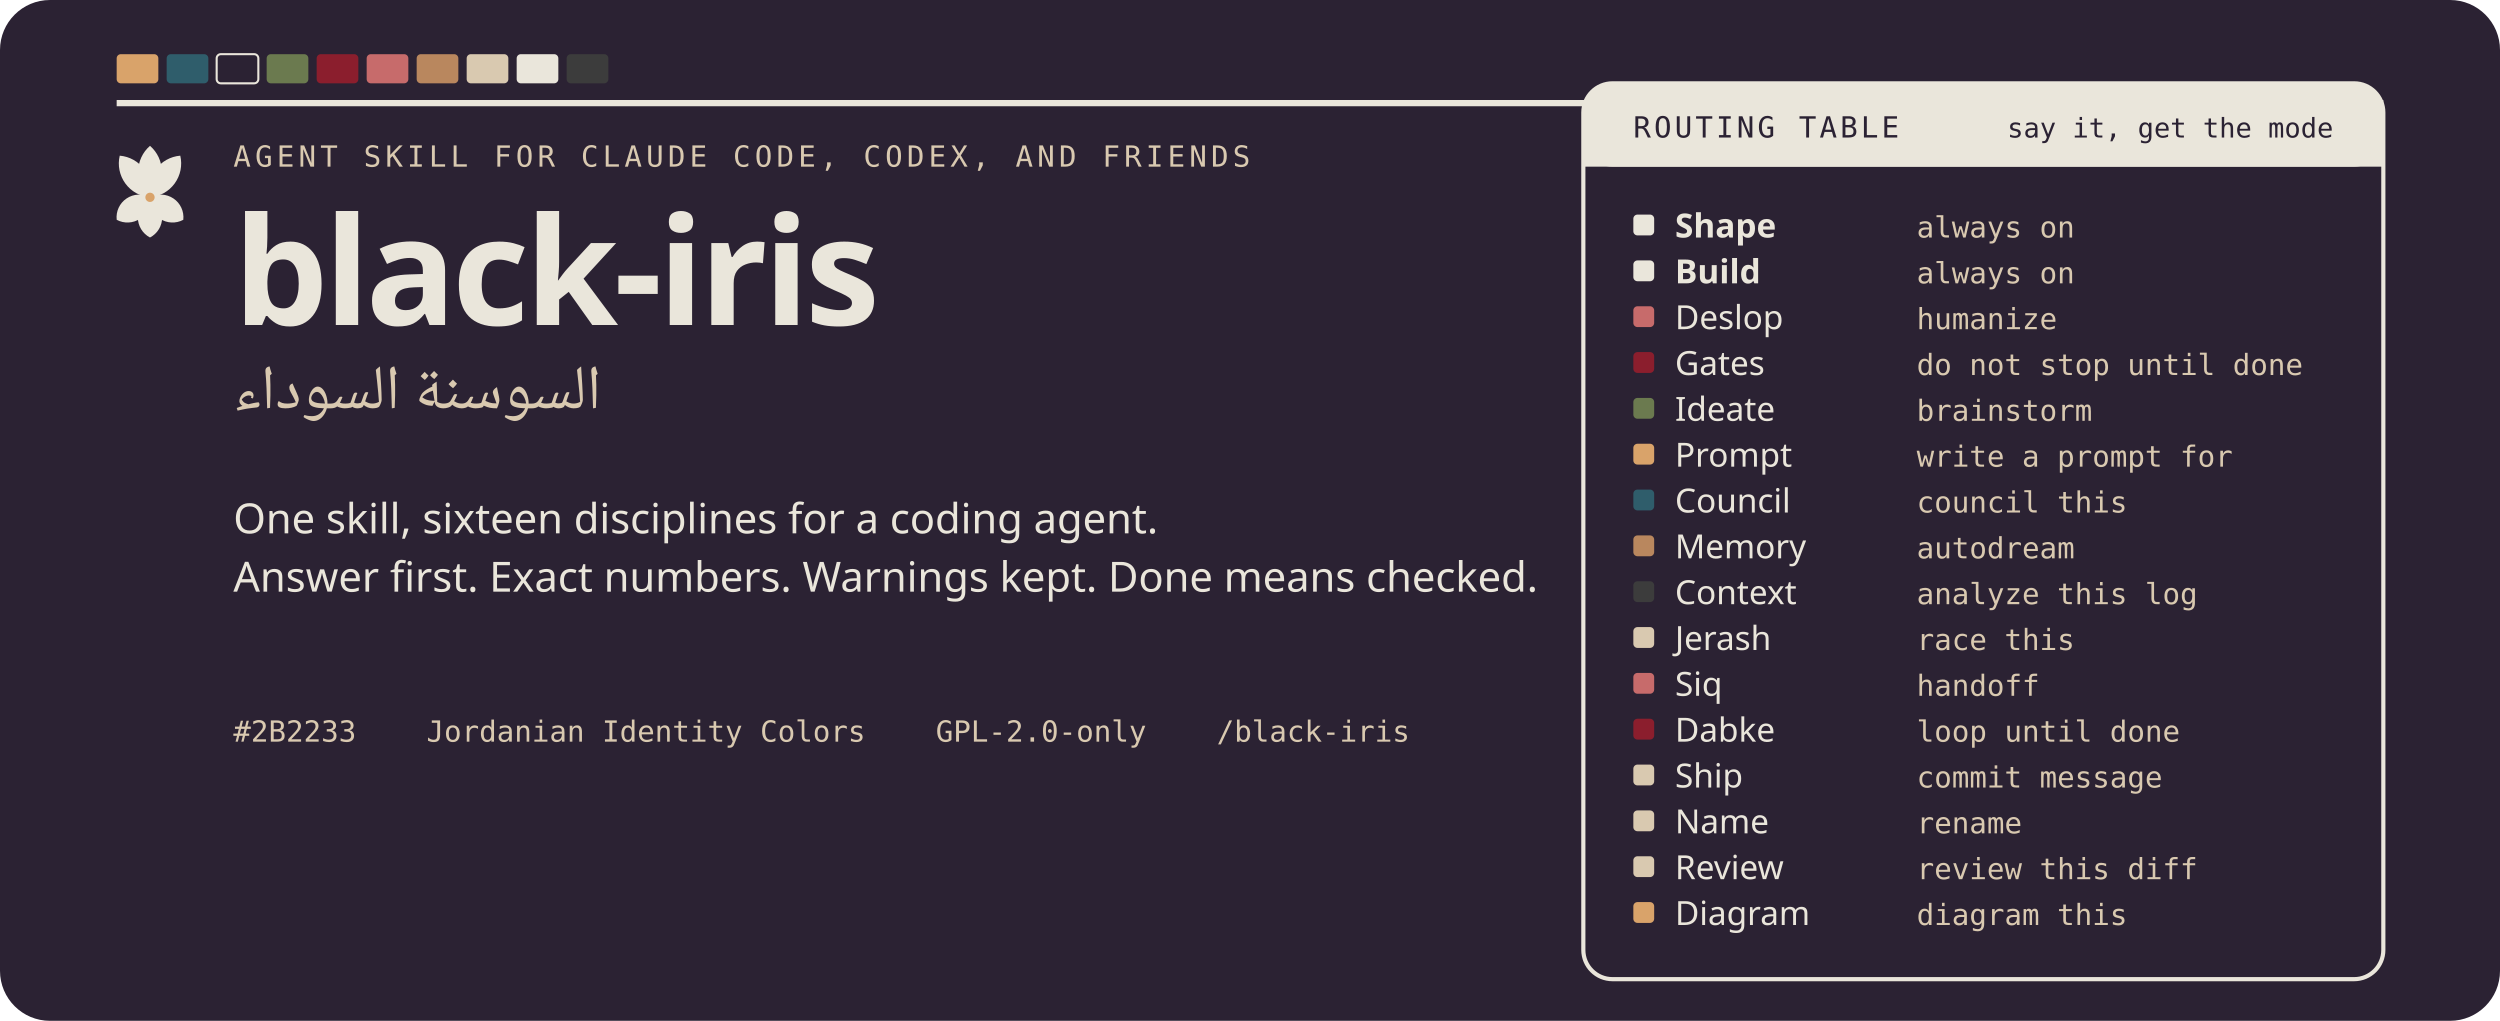
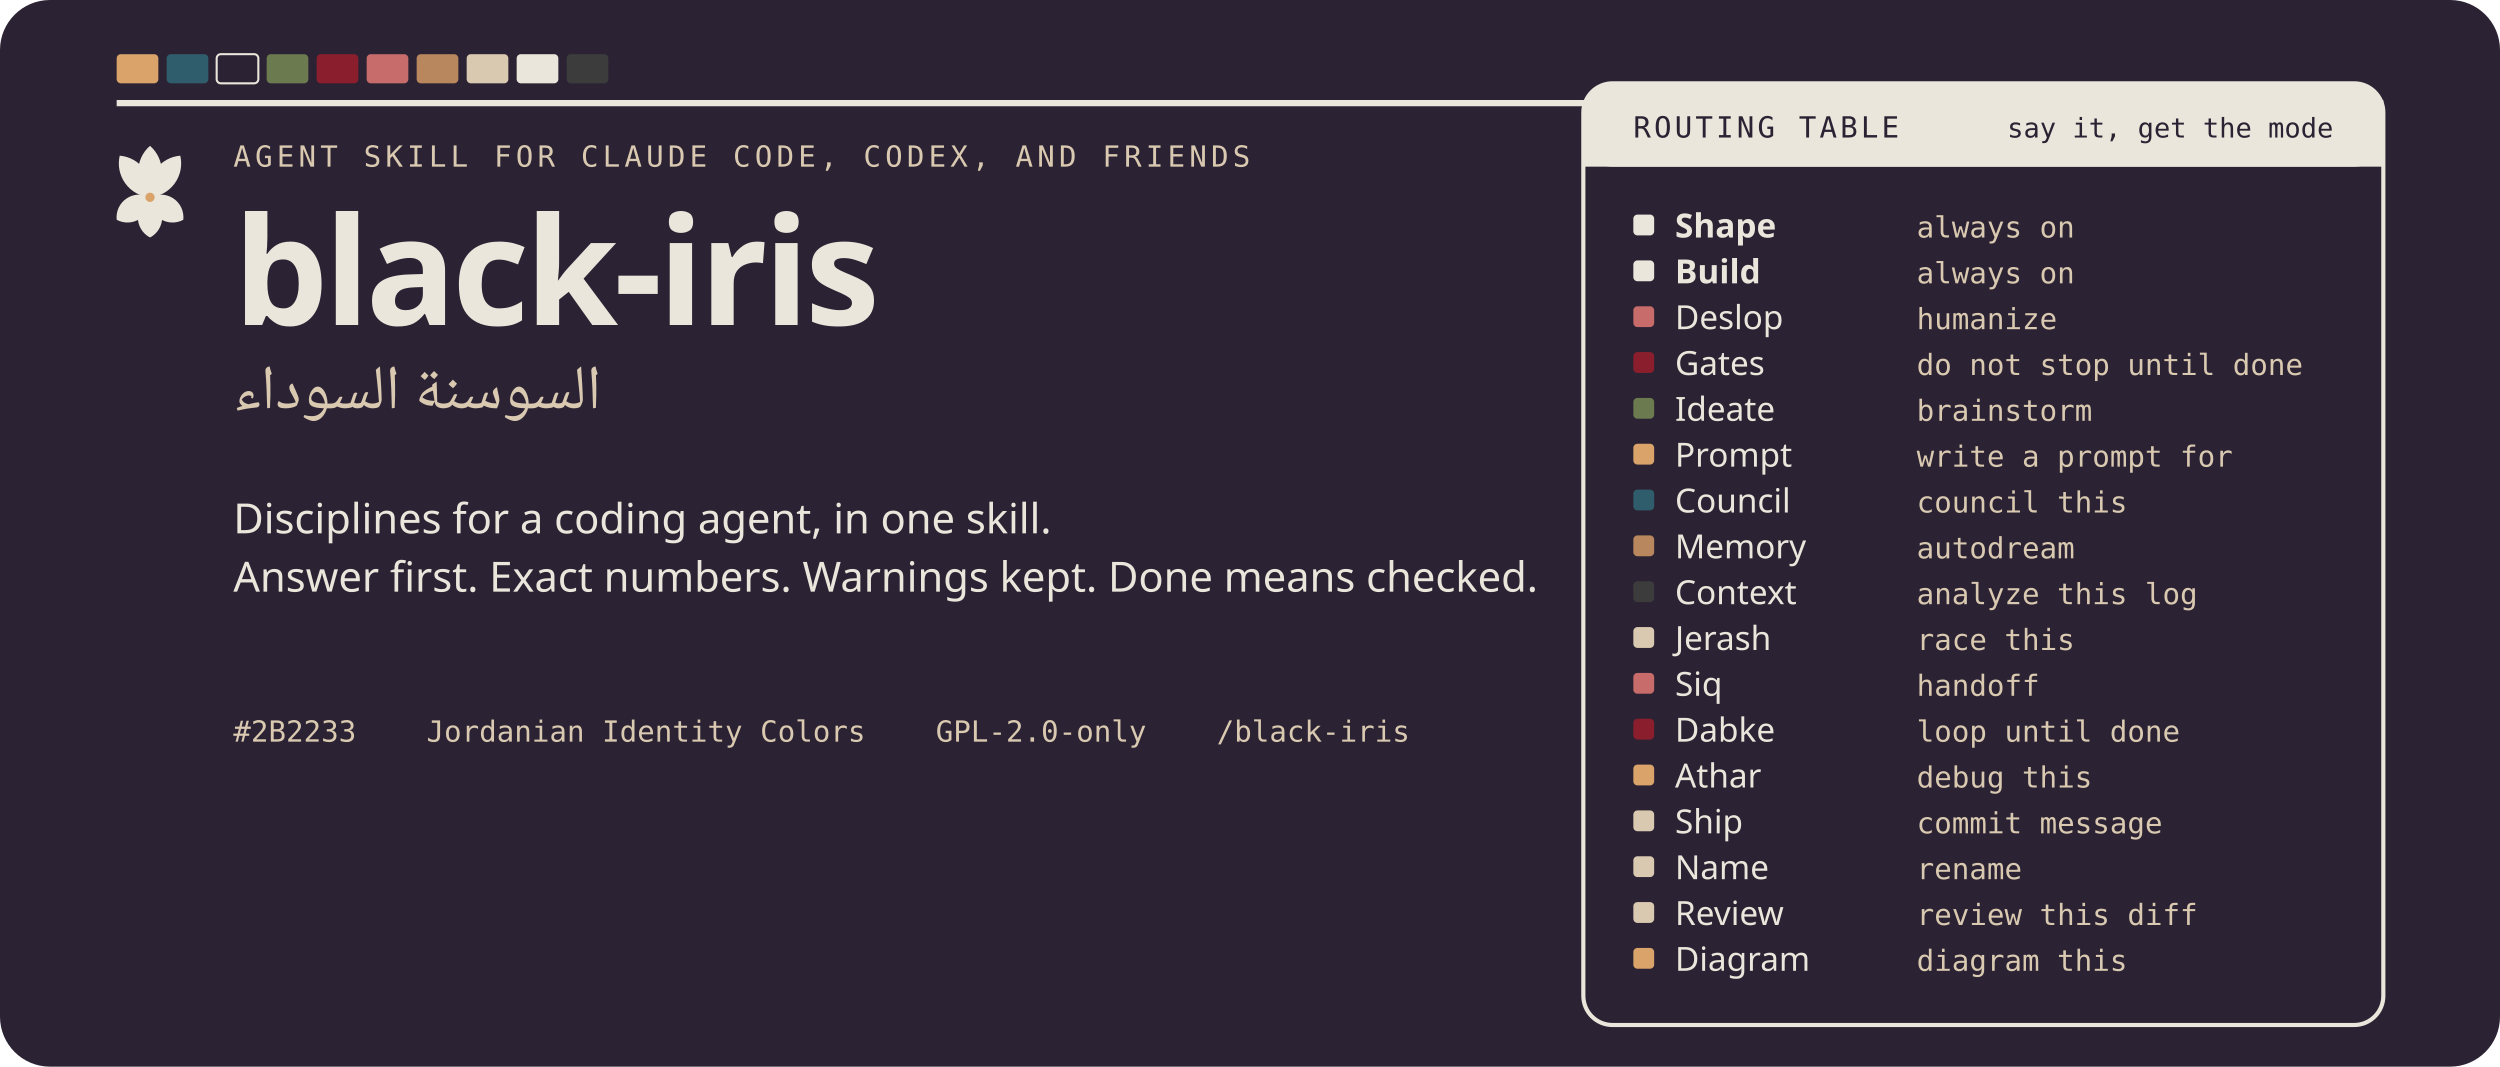
- <svg xmlns="http://www.w3.org/2000/svg" width="1200" height="490" viewBox="0 0 1200 490" role="img" aria-labelledby="title desc">
-   <rect width="1200" height="490" rx="24" fill="#2B2233" />
+ <svg xmlns="http://www.w3.org/2000/svg" width="1200" height="512" viewBox="0 0 1200 512" role="img" aria-labelledby="title desc">
+   <rect width="1200" height="512" rx="24" fill="#2B2233" />
  <rect x="56" y="48" width="1088" height="3" fill="#EAE6DB" />
  <g id="identity-strip" transform="translate(56 26)">
    <rect x="0" y="0" width="20" height="14" rx="2" fill="#D9A36A" />
    <rect x="24" y="0" width="20" height="14" rx="2" fill="#2F5D6B" />
    <rect x="48" y="0" width="20" height="14" rx="2" fill="#2B2233" stroke="#EAE6DB" stroke-width="1" />
    <rect x="72" y="0" width="20" height="14" rx="2" fill="#6B7A4F" />
    <rect x="96" y="0" width="20" height="14" rx="2" fill="#8B1E2D" />
    <rect x="120" y="0" width="20" height="14" rx="2" fill="#C76B6B" />
    <rect x="144" y="0" width="20" height="14" rx="2" fill="#B9875E" />
    <rect x="168" y="0" width="20" height="14" rx="2" fill="#D9C9B0" />
    <rect x="192" y="0" width="20" height="14" rx="2" fill="#EAE6DB" />
    <rect x="216" y="0" width="20" height="14" rx="2" fill="#3C3C3C" />
  </g>
  <g transform="translate(72 92) scale(0.2472) translate(-128.0 -129.0)">
    <path fill="#EAE6DB" d="M128 140 A66 66 0 0 1 69.22 59.1 A66 66 0 0 1 128 140 Z" />
    <path fill="#EAE6DB" d="M128 140 A66 66 0 0 1 128.0 40.0 A66 66 0 0 1 128 140 Z" />
    <path fill="#EAE6DB" d="M128 140 A66 66 0 0 1 186.78 59.1 A66 66 0 0 1 128 140 Z" />
    <path fill="#EAE6DB" d="M128 140 A44 44 0 0 1 192.66 183.62 A44 44 0 0 1 128 140 Z" />
    <path fill="#EAE6DB" d="M128 140 A44 44 0 0 1 128.0 218.0 A44 44 0 0 1 128 140 Z" />
    <path fill="#EAE6DB" d="M128 140 A44 44 0 0 1 63.34 183.62 A44 44 0 0 1 128 140 Z" />
    <circle cx="128" cy="140" r="9" fill="#D9A36A" />
  </g>
  <g id="title-block" transform="translate(112 64)">
    <text x="0" y="16" font-family="ui-monospace, SFMono-Regular, Menlo, monospace" font-size="14" letter-spacing="2" fill="#D9C9B0">AGENT SKILL FOR CLAUDE CODE, CODEX, AND FRIENDS</text>
    <text x="0" y="92" font-family="-apple-system, BlinkMacSystemFont, 'Segoe UI', 'Noto Sans', 'Noto Naskh Arabic', sans-serif" font-size="72" font-weight="800" letter-spacing="-2" fill="#EAE6DB">black-iris</text>
    <text x="0" y="132" font-family="-apple-system, BlinkMacSystemFont, 'Segoe UI', 'Noto Sans', 'Noto Naskh Arabic', sans-serif" font-size="30" fill="#D9C9B0">السوسنة السوداء</text>
-     <text x="0" y="192" font-family="-apple-system, BlinkMacSystemFont, 'Segoe UI', 'Noto Sans', 'Noto Naskh Arabic', sans-serif" font-size="20" fill="#EAE6DB">One skill, sixteen disciplines for a coding agent.</text>
+     <text x="0" y="192" font-family="-apple-system, BlinkMacSystemFont, 'Segoe UI', 'Noto Sans', 'Noto Naskh Arabic', sans-serif" font-size="20" fill="#EAE6DB">Disciplines for a coding agent, in one skill.</text>
    <text x="0" y="220" font-family="-apple-system, BlinkMacSystemFont, 'Segoe UI', 'Noto Sans', 'Noto Naskh Arabic', sans-serif" font-size="20" fill="#EAE6DB">Answer first. Exact numbers. Warnings kept. Done means checked.</text>
    <text x="0" y="292" xml:space="preserve" font-family="ui-monospace, SFMono-Regular, Menlo, monospace" font-size="14" fill="#D9C9B0">#2B2233    Jordanian Identity Colors    GPL-2.0-only    /black-iris</text>
  </g>
  <g id="project-proof" transform="translate(760 40)">
-     <rect x="0" y="0" width="384" height="430" rx="14" fill="#2B2233" stroke="#EAE6DB" stroke-width="2" />
+     <rect x="0" y="0" width="384" height="452" rx="14" fill="#2B2233" stroke="#EAE6DB" stroke-width="2" />
    <rect x="0" y="0" width="384" height="40" rx="14" fill="#EAE6DB" />
    <rect x="0" y="26" width="384" height="14" fill="#EAE6DB" />
    <text x="24" y="26" font-family="ui-monospace, SFMono-Regular, Menlo, monospace" font-size="14" letter-spacing="1.5" fill="#2B2233">ROUTING TABLE</text>
    <text x="360" y="26" text-anchor="end" font-family="ui-monospace, SFMono-Regular, Menlo, monospace" font-size="13" fill="#2B2233">say it, get the mode</text>
    <rect x="24" y="63" width="10" height="10" rx="2" fill="#EAE6DB" />
    <text x="44" y="74" font-family="-apple-system, BlinkMacSystemFont, 'Segoe UI', 'Noto Sans', 'Noto Naskh Arabic', sans-serif" font-size="16" font-weight="700" fill="#EAE6DB">Shape</text>
    <text x="160" y="74" font-family="ui-monospace, SFMono-Regular, Menlo, monospace" font-size="14" fill="#D9C9B0">always on</text>
    <rect x="24" y="85" width="10" height="10" rx="2" fill="#EAE6DB" />
    <text x="44" y="96" font-family="-apple-system, BlinkMacSystemFont, 'Segoe UI', 'Noto Sans', 'Noto Naskh Arabic', sans-serif" font-size="16" font-weight="700" fill="#EAE6DB">Build</text>
    <text x="160" y="96" font-family="ui-monospace, SFMono-Regular, Menlo, monospace" font-size="14" fill="#D9C9B0">always on</text>
    <rect x="24" y="107" width="10" height="10" rx="2" fill="#C76B6B" />
    <text x="44" y="118" font-family="-apple-system, BlinkMacSystemFont, 'Segoe UI', 'Noto Sans', 'Noto Naskh Arabic', sans-serif" font-size="16" font-weight="500" fill="#EAE6DB">Deslop</text>
    <text x="160" y="118" font-family="ui-monospace, SFMono-Regular, Menlo, monospace" font-size="14" fill="#D9C9B0">humanize</text>
    <rect x="24" y="129" width="10" height="10" rx="2" fill="#8B1E2D" />
    <text x="44" y="140" font-family="-apple-system, BlinkMacSystemFont, 'Segoe UI', 'Noto Sans', 'Noto Naskh Arabic', sans-serif" font-size="16" font-weight="500" fill="#EAE6DB">Gates</text>
    <text x="160" y="140" font-family="ui-monospace, SFMono-Regular, Menlo, monospace" font-size="14" fill="#D9C9B0">do not stop until done</text>
    <rect x="24" y="151" width="10" height="10" rx="2" fill="#6B7A4F" />
    <text x="44" y="162" font-family="-apple-system, BlinkMacSystemFont, 'Segoe UI', 'Noto Sans', 'Noto Naskh Arabic', sans-serif" font-size="16" font-weight="500" fill="#EAE6DB">Ideate</text>
    <text x="160" y="162" font-family="ui-monospace, SFMono-Regular, Menlo, monospace" font-size="14" fill="#D9C9B0">brainstorm</text>
    <rect x="24" y="173" width="10" height="10" rx="2" fill="#D9A36A" />
    <text x="44" y="184" font-family="-apple-system, BlinkMacSystemFont, 'Segoe UI', 'Noto Sans', 'Noto Naskh Arabic', sans-serif" font-size="16" font-weight="500" fill="#EAE6DB">Prompt</text>
    <text x="160" y="184" font-family="ui-monospace, SFMono-Regular, Menlo, monospace" font-size="14" fill="#D9C9B0">write a prompt for</text>
    <rect x="24" y="195" width="10" height="10" rx="2" fill="#2F5D6B" />
    <text x="44" y="206" font-family="-apple-system, BlinkMacSystemFont, 'Segoe UI', 'Noto Sans', 'Noto Naskh Arabic', sans-serif" font-size="16" font-weight="500" fill="#EAE6DB">Council</text>
    <text x="160" y="206" font-family="ui-monospace, SFMono-Regular, Menlo, monospace" font-size="14" fill="#D9C9B0">council this</text>
    <rect x="24" y="217" width="10" height="10" rx="2" fill="#B9875E" />
    <text x="44" y="228" font-family="-apple-system, BlinkMacSystemFont, 'Segoe UI', 'Noto Sans', 'Noto Naskh Arabic', sans-serif" font-size="16" font-weight="500" fill="#EAE6DB">Memory</text>
    <text x="160" y="228" font-family="ui-monospace, SFMono-Regular, Menlo, monospace" font-size="14" fill="#D9C9B0">autodream</text>
    <rect x="24" y="239" width="10" height="10" rx="2" fill="#3C3C3C" />
    <text x="44" y="250" font-family="-apple-system, BlinkMacSystemFont, 'Segoe UI', 'Noto Sans', 'Noto Naskh Arabic', sans-serif" font-size="16" font-weight="500" fill="#EAE6DB">Context</text>
    <text x="160" y="250" font-family="ui-monospace, SFMono-Regular, Menlo, monospace" font-size="14" fill="#D9C9B0">analyze this log</text>
    <rect x="24" y="261" width="10" height="10" rx="2" fill="#D9C9B0" />
    <text x="44" y="272" font-family="-apple-system, BlinkMacSystemFont, 'Segoe UI', 'Noto Sans', 'Noto Naskh Arabic', sans-serif" font-size="16" font-weight="500" fill="#EAE6DB">Jerash</text>
    <text x="160" y="272" font-family="ui-monospace, SFMono-Regular, Menlo, monospace" font-size="14" fill="#D9C9B0">race this</text>
    <rect x="24" y="283" width="10" height="10" rx="2" fill="#C76B6B" />
    <text x="44" y="294" font-family="-apple-system, BlinkMacSystemFont, 'Segoe UI', 'Noto Sans', 'Noto Naskh Arabic', sans-serif" font-size="16" font-weight="500" fill="#EAE6DB">Siq</text>
    <text x="160" y="294" font-family="ui-monospace, SFMono-Regular, Menlo, monospace" font-size="14" fill="#D9C9B0">handoff</text>
    <rect x="24" y="305" width="10" height="10" rx="2" fill="#8B1E2D" />
    <text x="44" y="316" font-family="-apple-system, BlinkMacSystemFont, 'Segoe UI', 'Noto Sans', 'Noto Naskh Arabic', sans-serif" font-size="16" font-weight="500" fill="#EAE6DB">Dabke</text>
    <text x="160" y="316" font-family="ui-monospace, SFMono-Regular, Menlo, monospace" font-size="14" fill="#D9C9B0">loop until done</text>
-     <rect x="24" y="327" width="10" height="10" rx="2" fill="#D9C9B0" />
-     <text x="44" y="338" font-family="-apple-system, BlinkMacSystemFont, 'Segoe UI', 'Noto Sans', 'Noto Naskh Arabic', sans-serif" font-size="16" font-weight="500" fill="#EAE6DB">Ship</text>
-     <text x="160" y="338" font-family="ui-monospace, SFMono-Regular, Menlo, monospace" font-size="14" fill="#D9C9B0">commit message</text>
+     <rect x="24" y="327" width="10" height="10" rx="2" fill="#D9A36A" />
+     <text x="44" y="338" font-family="-apple-system, BlinkMacSystemFont, 'Segoe UI', 'Noto Sans', 'Noto Naskh Arabic', sans-serif" font-size="16" font-weight="500" fill="#EAE6DB">Athar</text>
+     <text x="160" y="338" font-family="ui-monospace, SFMono-Regular, Menlo, monospace" font-size="14" fill="#D9C9B0">debug this</text>
    <rect x="24" y="349" width="10" height="10" rx="2" fill="#D9C9B0" />
-     <text x="44" y="360" font-family="-apple-system, BlinkMacSystemFont, 'Segoe UI', 'Noto Sans', 'Noto Naskh Arabic', sans-serif" font-size="16" font-weight="500" fill="#EAE6DB">Name</text>
-     <text x="160" y="360" font-family="ui-monospace, SFMono-Regular, Menlo, monospace" font-size="14" fill="#D9C9B0">rename</text>
+     <text x="44" y="360" font-family="-apple-system, BlinkMacSystemFont, 'Segoe UI', 'Noto Sans', 'Noto Naskh Arabic', sans-serif" font-size="16" font-weight="500" fill="#EAE6DB">Ship</text>
+     <text x="160" y="360" font-family="ui-monospace, SFMono-Regular, Menlo, monospace" font-size="14" fill="#D9C9B0">commit message</text>
    <rect x="24" y="371" width="10" height="10" rx="2" fill="#D9C9B0" />
-     <text x="44" y="382" font-family="-apple-system, BlinkMacSystemFont, 'Segoe UI', 'Noto Sans', 'Noto Naskh Arabic', sans-serif" font-size="16" font-weight="500" fill="#EAE6DB">Review</text>
-     <text x="160" y="382" font-family="ui-monospace, SFMono-Regular, Menlo, monospace" font-size="14" fill="#D9C9B0">review this diff</text>
-     <rect x="24" y="393" width="10" height="10" rx="2" fill="#D9A36A" />
-     <text x="44" y="404" font-family="-apple-system, BlinkMacSystemFont, 'Segoe UI', 'Noto Sans', 'Noto Naskh Arabic', sans-serif" font-size="16" font-weight="500" fill="#EAE6DB">Diagram</text>
-     <text x="160" y="404" font-family="ui-monospace, SFMono-Regular, Menlo, monospace" font-size="14" fill="#D9C9B0">diagram this</text>
+     <text x="44" y="382" font-family="-apple-system, BlinkMacSystemFont, 'Segoe UI', 'Noto Sans', 'Noto Naskh Arabic', sans-serif" font-size="16" font-weight="500" fill="#EAE6DB">Name</text>
+     <text x="160" y="382" font-family="ui-monospace, SFMono-Regular, Menlo, monospace" font-size="14" fill="#D9C9B0">rename</text>
+     <rect x="24" y="393" width="10" height="10" rx="2" fill="#D9C9B0" />
+     <text x="44" y="404" font-family="-apple-system, BlinkMacSystemFont, 'Segoe UI', 'Noto Sans', 'Noto Naskh Arabic', sans-serif" font-size="16" font-weight="500" fill="#EAE6DB">Review</text>
+     <text x="160" y="404" font-family="ui-monospace, SFMono-Regular, Menlo, monospace" font-size="14" fill="#D9C9B0">review this diff</text>
+     <rect x="24" y="415" width="10" height="10" rx="2" fill="#D9A36A" />
+     <text x="44" y="426" font-family="-apple-system, BlinkMacSystemFont, 'Segoe UI', 'Noto Sans', 'Noto Naskh Arabic', sans-serif" font-size="16" font-weight="500" fill="#EAE6DB">Diagram</text>
+     <text x="160" y="426" font-family="ui-monospace, SFMono-Regular, Menlo, monospace" font-size="14" fill="#D9C9B0">diagram this</text>
  </g>
</svg>
